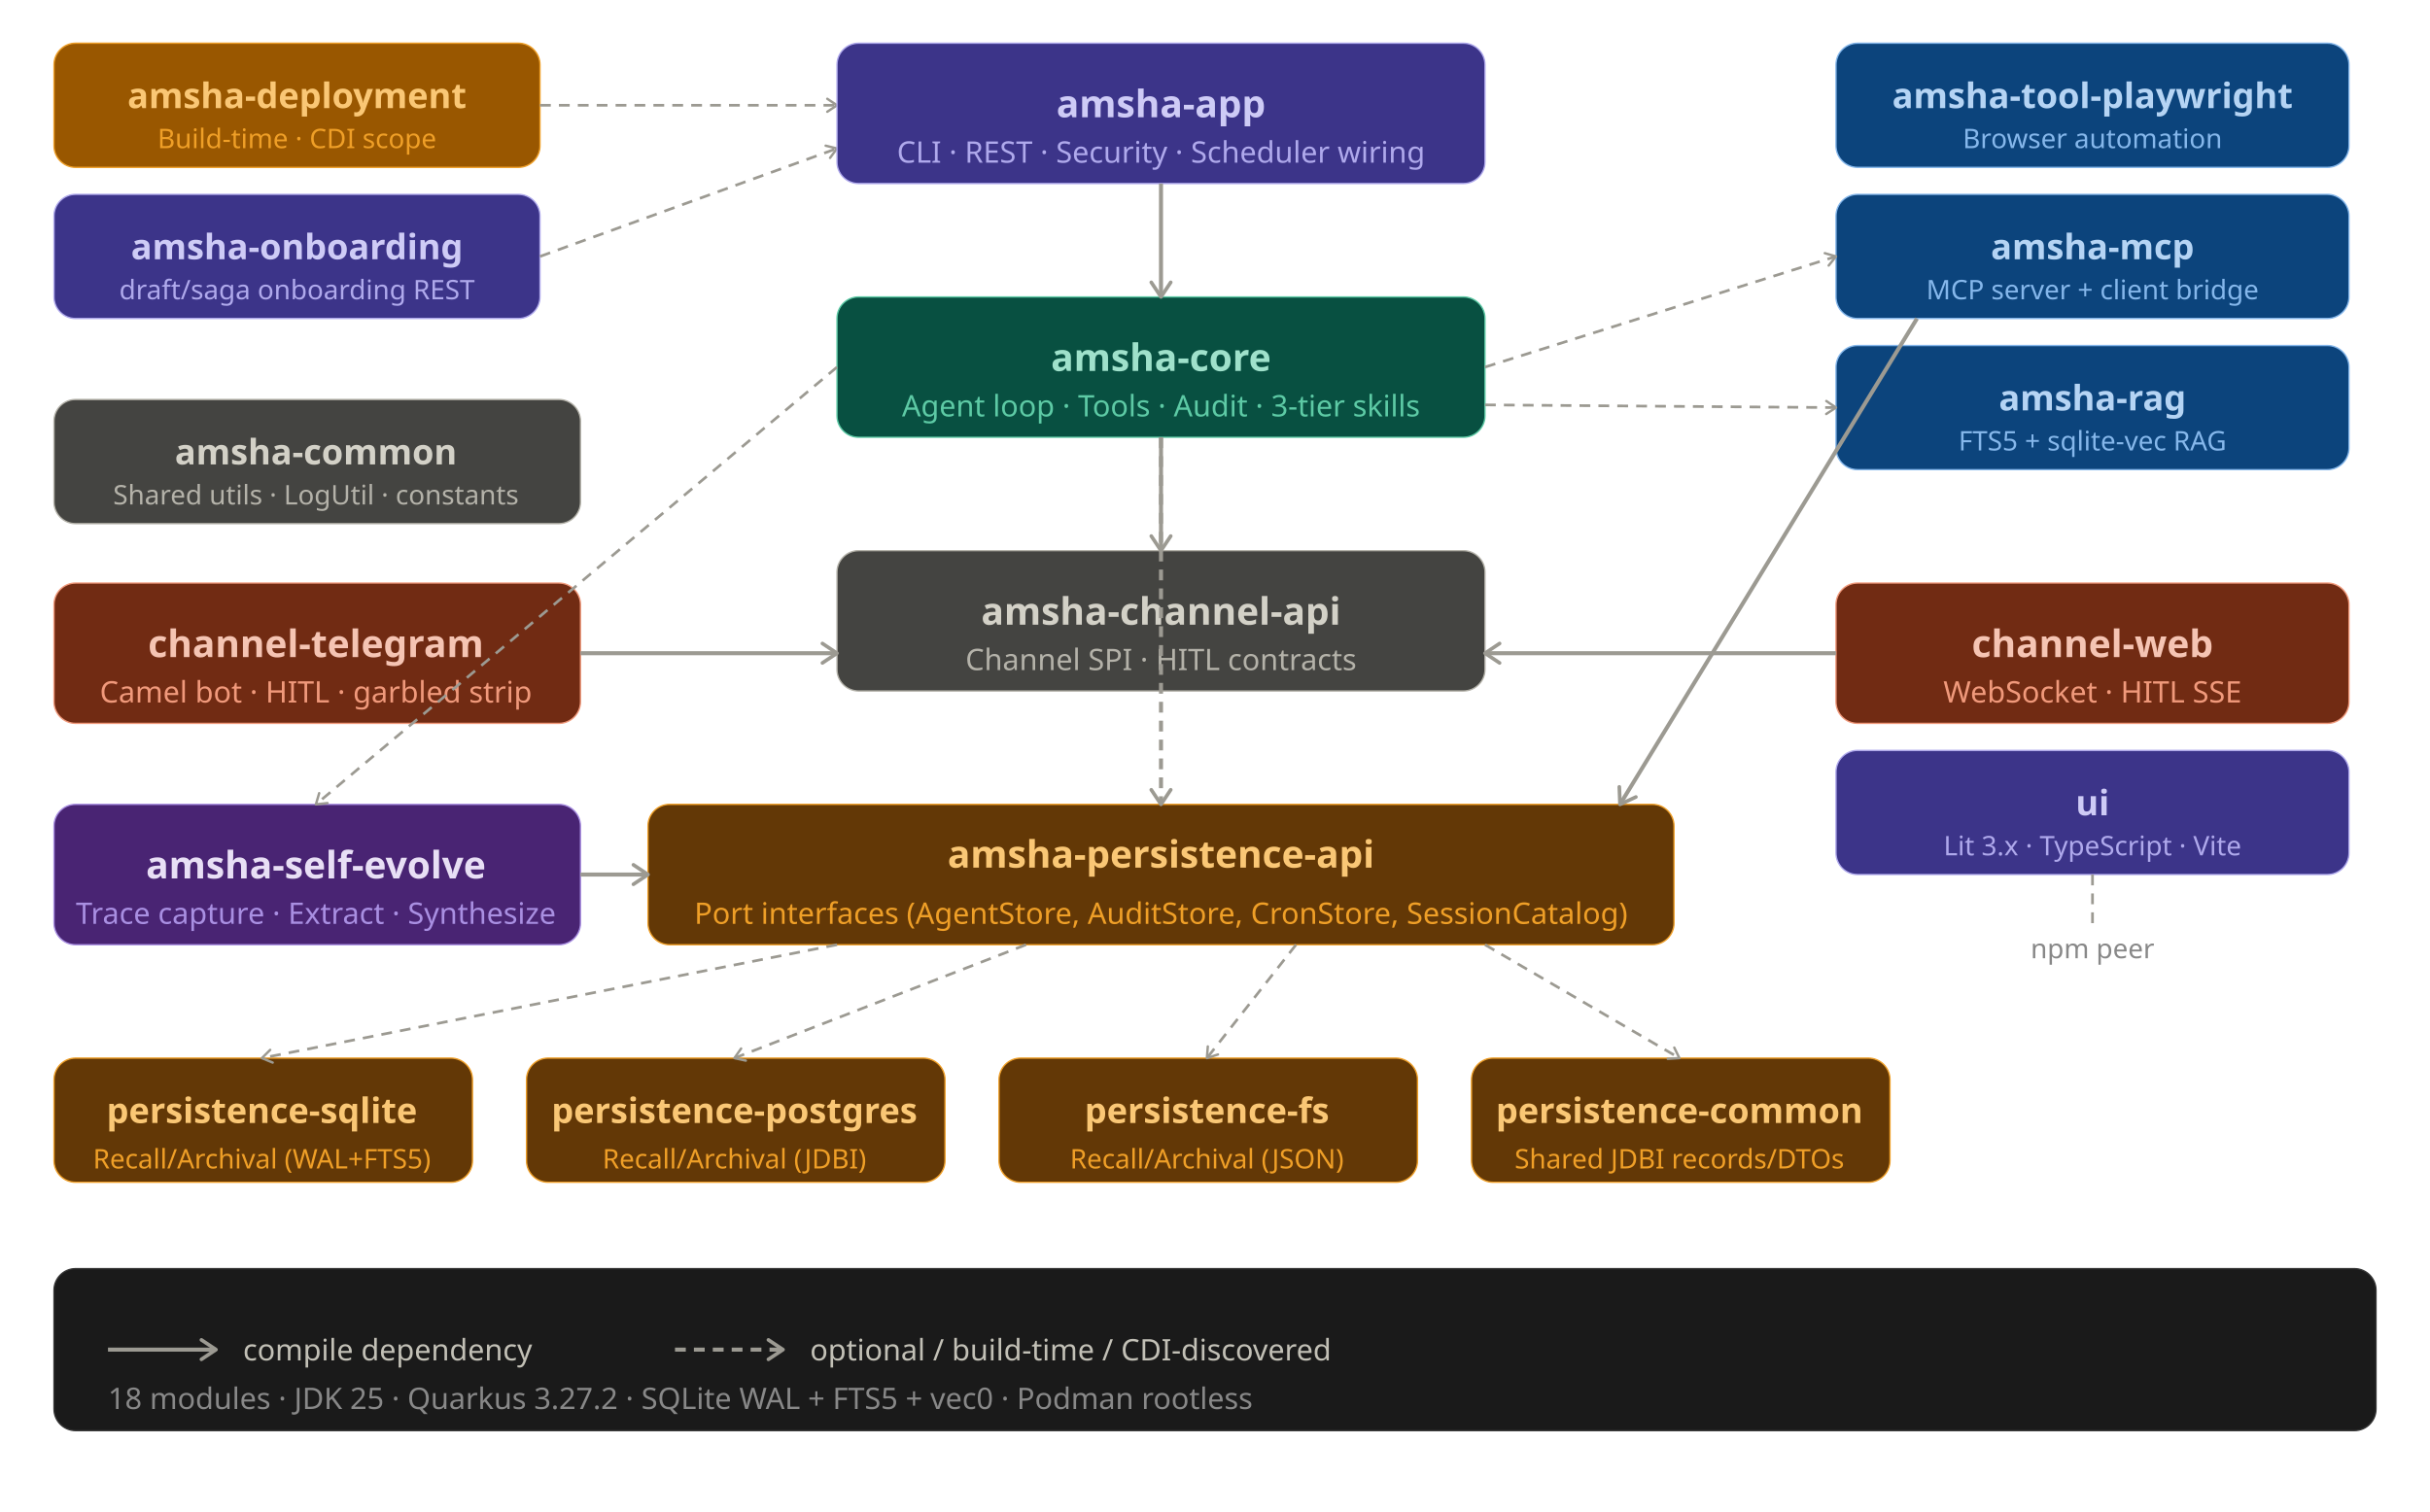
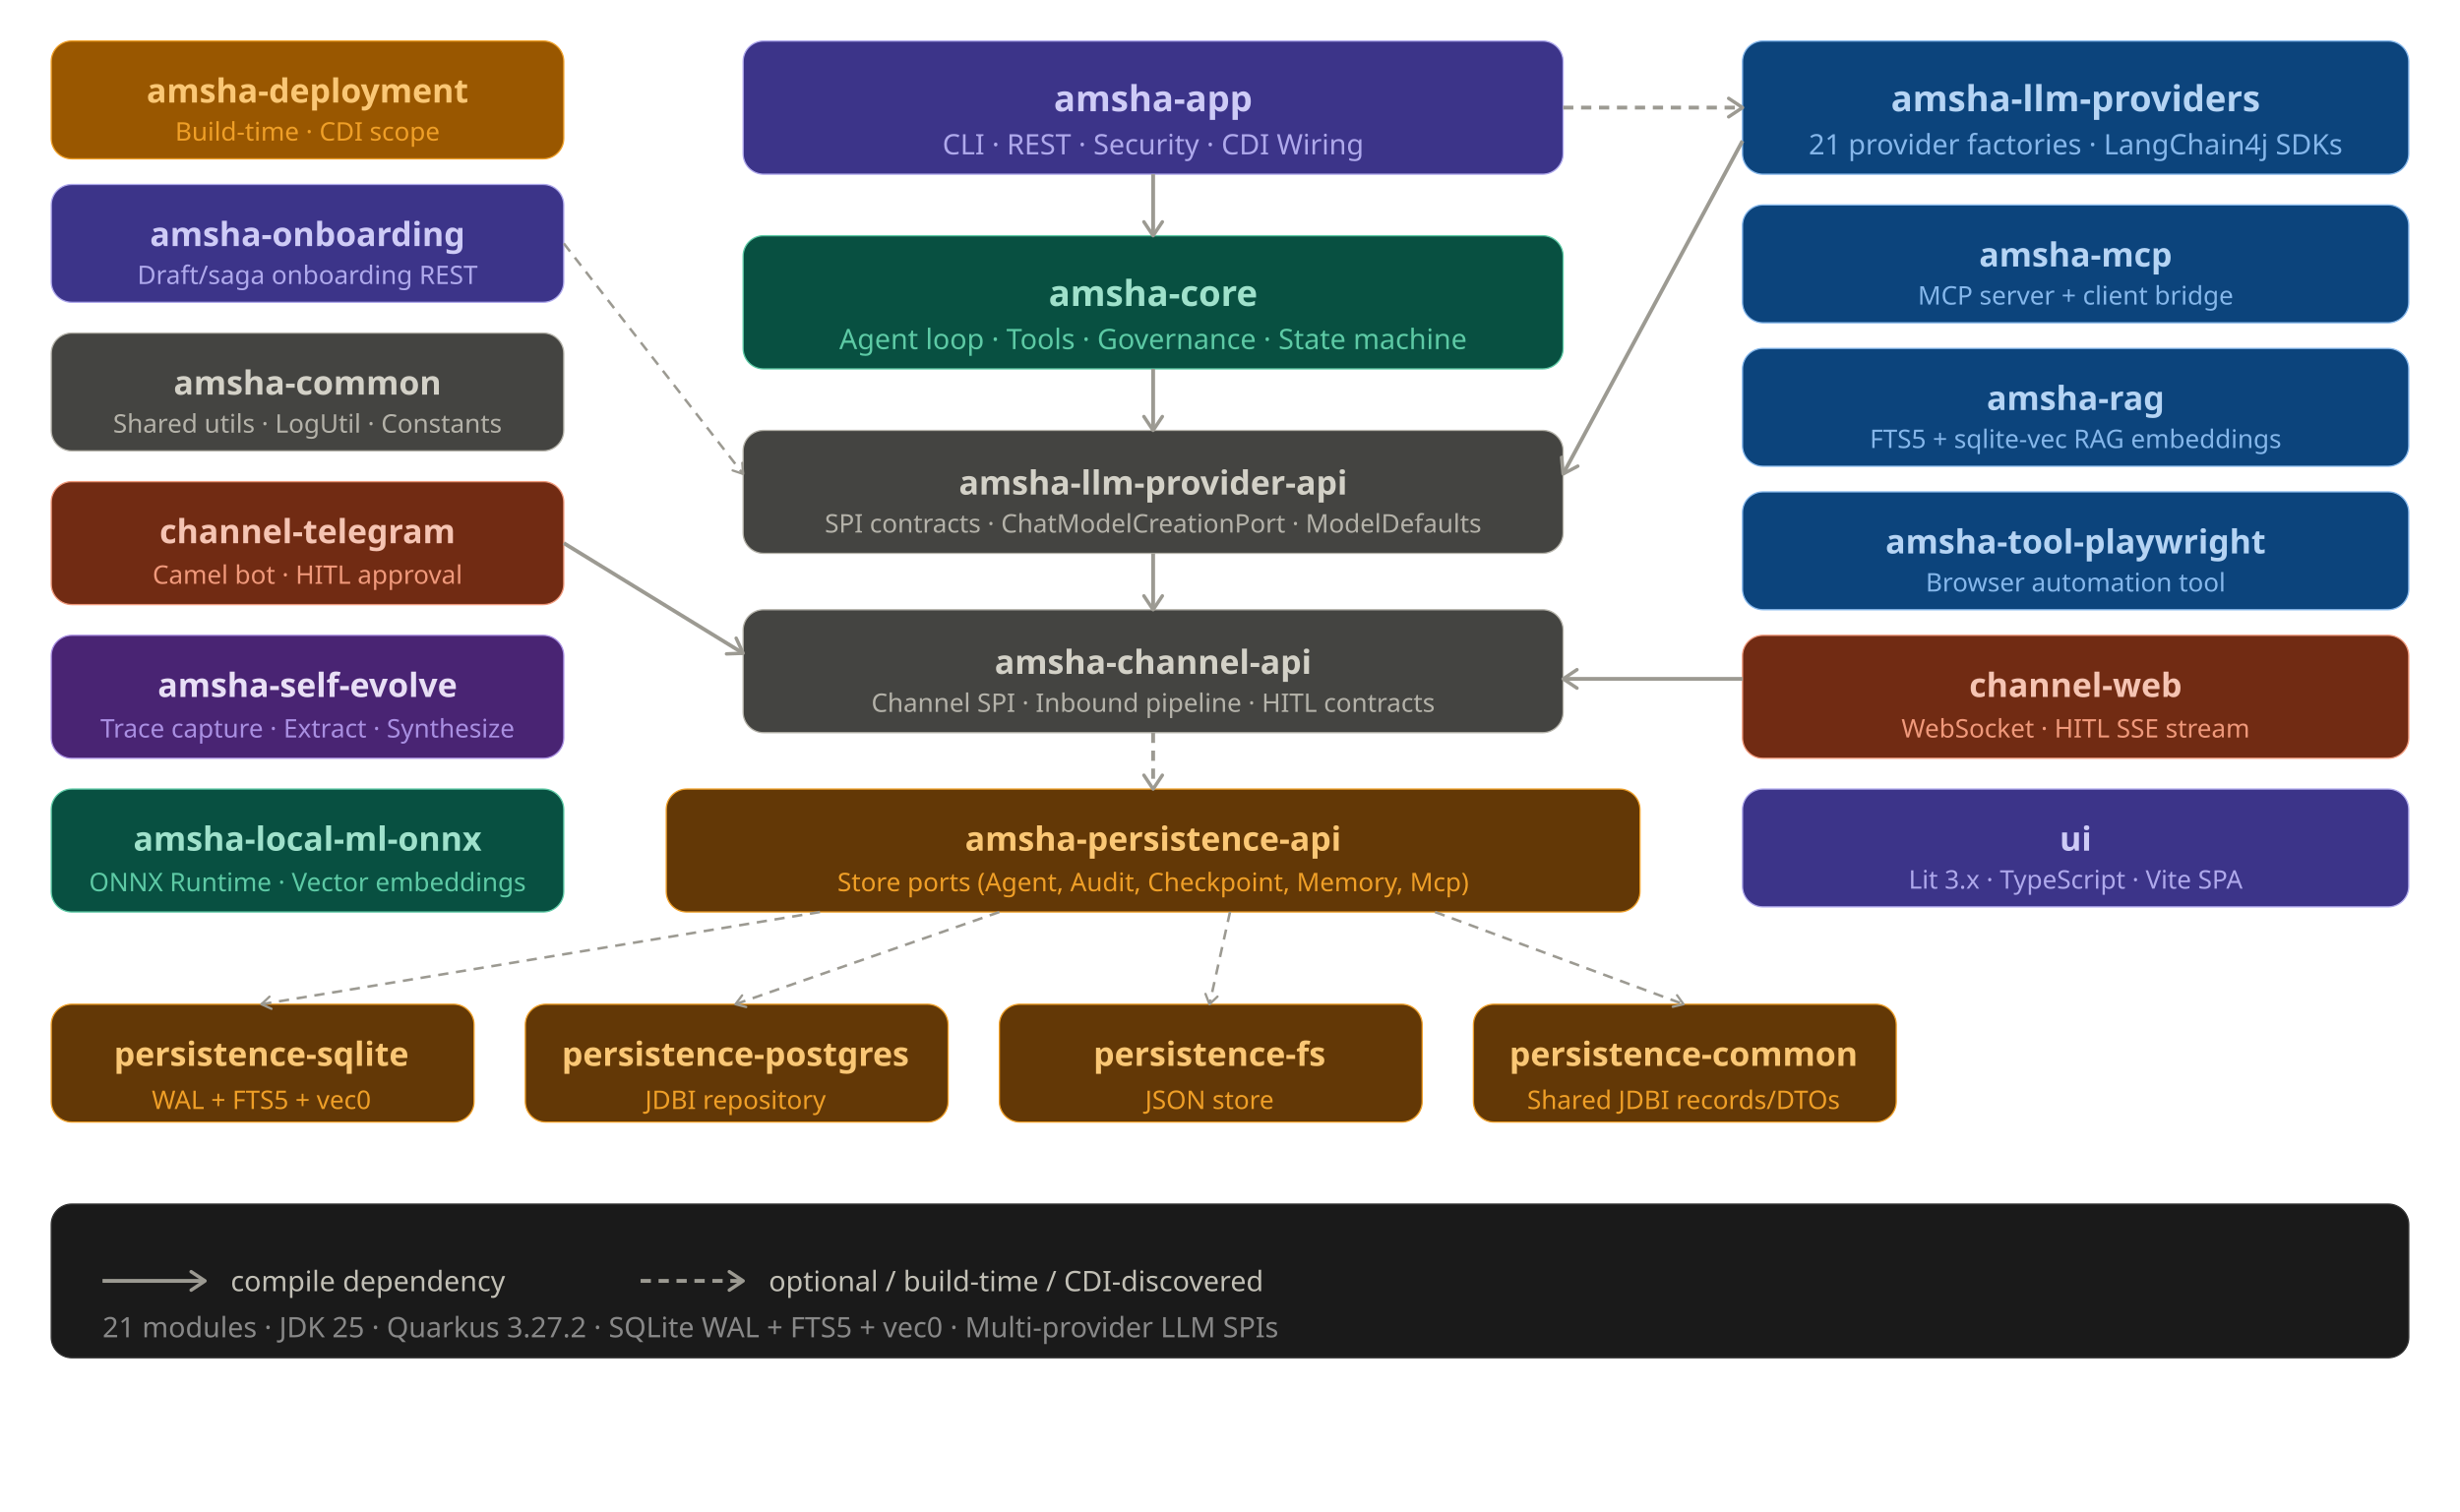
- <svg xmlns="http://www.w3.org/2000/svg" width="100%" viewBox="0 0 900 560">
+ <svg xmlns="http://www.w3.org/2000/svg" width="100%" viewBox="0 0 960 590">
  <defs>
    <marker id="arrow" viewBox="0 0 10 10" refX="8" refY="5" markerWidth="6" markerHeight="6" orient="auto-start-reverse">
      <path d="M2 1L8 5L2 9" fill="none" stroke="context-stroke" stroke-width="1.5" stroke-linecap="round" stroke-linejoin="round" />
    </marker>
  </defs>
  <g font-family="'Segoe UI', system-ui, sans-serif">
-     <rect x="20" y="16" width="180" height="46" rx="8" fill="#995700" stroke="#ef9f27" stroke-width="0.5" />
-     <text x="110" y="35" text-anchor="middle" dominant-baseline="central" font-size="13" font-weight="600" fill="#fac775">amsha-deployment</text>
-     <text x="110" y="51" text-anchor="middle" dominant-baseline="central" font-size="10" fill="#ef9f27">Build-time · CDI scope</text>
-     <rect x="20" y="72" width="180" height="46" rx="8" fill="#3c3489" stroke="#afa9ec" stroke-width="0.5" />
-     <text x="110" y="91" text-anchor="middle" dominant-baseline="central" font-size="13" font-weight="600" fill="#cecbf6">amsha-onboarding</text>
-     <text x="110" y="107" text-anchor="middle" dominant-baseline="central" font-size="10" fill="#afa9ec">draft/saga onboarding REST</text>
-   </g>
-   <line x1="200" y1="39" x2="310" y2="39" stroke="#9c9a92" stroke-width="1" stroke-dasharray="4 3" marker-end="url(#arrow)" />
-   <line x1="200" y1="95" x2="310" y2="55" stroke="#9c9a92" stroke-width="1" stroke-dasharray="4 3" marker-end="url(#arrow)" />
-   <g font-family="'Segoe UI', system-ui, sans-serif">
-     <rect x="680" y="16" width="190" height="46" rx="8" fill="#0c447c" stroke="#85b7eb" stroke-width="0.5" />
-     <text x="775" y="35" text-anchor="middle" dominant-baseline="central" font-size="13" font-weight="600" fill="#b5d4f4">amsha-tool-playwright</text>
-     <text x="775" y="51" text-anchor="middle" dominant-baseline="central" font-size="10" fill="#85b7eb">Browser automation</text>
-     <rect x="680" y="72" width="190" height="46" rx="8" fill="#0c447c" stroke="#85b7eb" stroke-width="0.5" />
-     <text x="775" y="91" text-anchor="middle" dominant-baseline="central" font-size="13" font-weight="600" fill="#b5d4f4">amsha-mcp</text>
-     <text x="775" y="107" text-anchor="middle" dominant-baseline="central" font-size="10" fill="#85b7eb">MCP server + client bridge</text>
-     <rect x="680" y="128" width="190" height="46" rx="8" fill="#0c447c" stroke="#85b7eb" stroke-width="0.5" />
-     <text x="775" y="147" text-anchor="middle" dominant-baseline="central" font-size="13" font-weight="600" fill="#b5d4f4">amsha-rag</text>
-     <text x="775" y="163" text-anchor="middle" dominant-baseline="central" font-size="10" fill="#85b7eb">FTS5 + sqlite-vec RAG</text>
+     <rect x="20" y="16" width="200" height="46" rx="8" fill="#995700" stroke="#ef9f27" stroke-width="0.5" />
+     <text x="120" y="35" text-anchor="middle" dominant-baseline="central" font-size="13" font-weight="600" fill="#fac775">amsha-deployment</text>
+     <text x="120" y="51" text-anchor="middle" dominant-baseline="central" font-size="10" fill="#ef9f27">Build-time · CDI scope</text>
+     <rect x="20" y="72" width="200" height="46" rx="8" fill="#3c3489" stroke="#afa9ec" stroke-width="0.5" />
+     <text x="120" y="91" text-anchor="middle" dominant-baseline="central" font-size="13" font-weight="600" fill="#cecbf6">amsha-onboarding</text>
+     <text x="120" y="107" text-anchor="middle" dominant-baseline="central" font-size="10" fill="#afa9ec">Draft/saga onboarding REST</text>
+     <rect x="20" y="130" width="200" height="46" rx="8" fill="#444441" stroke="#b4b2a9" stroke-width="0.5" />
+     <text x="120" y="149" text-anchor="middle" dominant-baseline="central" font-size="13" font-weight="600" fill="#d3d1c7">amsha-common</text>
+     <text x="120" y="165" text-anchor="middle" dominant-baseline="central" font-size="10" fill="#b4b2a9">Shared utils · LogUtil · Constants</text>
+     <rect x="20" y="188" width="200" height="48" rx="8" fill="#712b13" stroke="#f0997b" stroke-width="0.5" />
+     <text x="120" y="207" text-anchor="middle" dominant-baseline="central" font-size="13" font-weight="600" fill="#f5c4b3">channel-telegram</text>
+     <text x="120" y="224" text-anchor="middle" dominant-baseline="central" font-size="10" fill="#f0997b">Camel bot · HITL approval</text>
+     <rect x="20" y="248" width="200" height="48" rx="8" fill="#492473" stroke="#a98fe2" stroke-width="0.5" />
+     <text x="120" y="267" text-anchor="middle" dominant-baseline="central" font-size="13" font-weight="600" fill="#e8dff5">amsha-self-evolve</text>
+     <text x="120" y="284" text-anchor="middle" dominant-baseline="central" font-size="10" fill="#a98fe2">Trace capture · Extract · Synthesize</text>
+     <rect x="20" y="308" width="200" height="48" rx="8" fill="#085041" stroke="#5dcaa5" stroke-width="0.5" />
+     <text x="120" y="327" text-anchor="middle" dominant-baseline="central" font-size="13" font-weight="600" fill="#9fe1cb">amsha-local-ml-onnx</text>
+     <text x="120" y="344" text-anchor="middle" dominant-baseline="central" font-size="10" fill="#5dcaa5">ONNX Runtime · Vector embeddings</text>
  </g>
  <g font-family="'Segoe UI', system-ui, sans-serif">
-     <rect x="310" y="16" width="240" height="52" rx="8" fill="#3c3489" stroke="#afa9ec" stroke-width="0.5" />
-     <text x="430" y="38" text-anchor="middle" dominant-baseline="central" font-size="14" font-weight="600" fill="#cecbf6">amsha-app</text>
-     <text x="430" y="56" text-anchor="middle" dominant-baseline="central" font-size="11" fill="#afa9ec">CLI · REST · Security · Scheduler wiring</text>
-     <rect x="310" y="110" width="240" height="52" rx="8" fill="#085041" stroke="#5dcaa5" stroke-width="0.5" />
-     <text x="430" y="132" text-anchor="middle" dominant-baseline="central" font-size="14" font-weight="600" fill="#9fe1cb">amsha-core</text>
-     <text x="430" y="150" text-anchor="middle" dominant-baseline="central" font-size="11" fill="#5dcaa5">Agent loop · Tools · Audit · 3-tier skills</text>
-     <rect x="310" y="204" width="240" height="52" rx="8" fill="#444441" stroke="#b4b2a9" stroke-width="0.5" />
-     <text x="430" y="226" text-anchor="middle" dominant-baseline="central" font-size="14" font-weight="600" fill="#d3d1c7">amsha-channel-api</text>
-     <text x="430" y="244" text-anchor="middle" dominant-baseline="central" font-size="11" fill="#b4b2a9">Channel SPI · HITL contracts</text>
-     <rect x="240" y="298" width="380" height="52" rx="8" fill="#633806" stroke="#ef9f27" stroke-width="0.5" />
-     <text x="430" y="316" text-anchor="middle" dominant-baseline="central" font-size="14" font-weight="600" fill="#fac775">amsha-persistence-api</text>
-     <text x="430" y="338" text-anchor="middle" dominant-baseline="central" font-size="11" fill="#ef9f27">Port interfaces (AgentStore, AuditStore, CronStore, SessionCatalog)</text>
+     <rect x="290" y="16" width="320" height="52" rx="8" fill="#3c3489" stroke="#afa9ec" stroke-width="0.5" />
+     <text x="450" y="38" text-anchor="middle" dominant-baseline="central" font-size="14" font-weight="600" fill="#cecbf6">amsha-app</text>
+     <text x="450" y="56" text-anchor="middle" dominant-baseline="central" font-size="11" fill="#afa9ec">CLI · REST · Security · CDI Wiring</text>
+     <rect x="290" y="92" width="320" height="52" rx="8" fill="#085041" stroke="#5dcaa5" stroke-width="0.5" />
+     <text x="450" y="114" text-anchor="middle" dominant-baseline="central" font-size="14" font-weight="600" fill="#9fe1cb">amsha-core</text>
+     <text x="450" y="132" text-anchor="middle" dominant-baseline="central" font-size="11" fill="#5dcaa5">Agent loop · Tools · Governance · State machine</text>
+     <rect x="290" y="168" width="320" height="48" rx="8" fill="#444441" stroke="#b4b2a9" stroke-width="0.5" />
+     <text x="450" y="188" text-anchor="middle" dominant-baseline="central" font-size="13" font-weight="600" fill="#d3d1c7">amsha-llm-provider-api</text>
+     <text x="450" y="204" text-anchor="middle" dominant-baseline="central" font-size="10" fill="#b4b2a9">SPI contracts · ChatModelCreationPort · ModelDefaults</text>
+     <rect x="290" y="238" width="320" height="48" rx="8" fill="#444441" stroke="#b4b2a9" stroke-width="0.5" />
+     <text x="450" y="258" text-anchor="middle" dominant-baseline="central" font-size="13" font-weight="600" fill="#d3d1c7">amsha-channel-api</text>
+     <text x="450" y="274" text-anchor="middle" dominant-baseline="central" font-size="10" fill="#b4b2a9">Channel SPI · Inbound pipeline · HITL contracts</text>
+     <rect x="260" y="308" width="380" height="48" rx="8" fill="#633806" stroke="#ef9f27" stroke-width="0.5" />
+     <text x="450" y="327" text-anchor="middle" dominant-baseline="central" font-size="13" font-weight="600" fill="#fac775">amsha-persistence-api</text>
+     <text x="450" y="344" text-anchor="middle" dominant-baseline="central" font-size="10" fill="#ef9f27">Store ports (Agent, Audit, Checkpoint, Memory, Mcp)</text>
  </g>
  <g font-family="'Segoe UI', system-ui, sans-serif">
-     <rect x="20" y="148" width="195" height="46" rx="8" fill="#444441" stroke="#b4b2a9" stroke-width="0.5" />
-     <text x="117" y="167" text-anchor="middle" dominant-baseline="central" font-size="13" font-weight="600" fill="#d3d1c7">amsha-common</text>
-     <text x="117" y="183" text-anchor="middle" dominant-baseline="central" font-size="10" fill="#b4b2a9">Shared utils · LogUtil · constants</text>
-     <rect x="20" y="216" width="195" height="52" rx="8" fill="#712b13" stroke="#f0997b" stroke-width="0.5" />
-     <text x="117" y="238" text-anchor="middle" dominant-baseline="central" font-size="14" font-weight="600" fill="#f5c4b3">channel-telegram</text>
-     <text x="117" y="256" text-anchor="middle" dominant-baseline="central" font-size="11" fill="#f0997b">Camel bot · HITL · garbled strip</text>
-     <rect x="20" y="298" width="195" height="52" rx="8" fill="#492473" stroke="#a98fe2" stroke-width="0.5" />
-     <text x="117" y="320" text-anchor="middle" dominant-baseline="central" font-size="14" font-weight="600" fill="#e8dff5">amsha-self-evolve</text>
-     <text x="117" y="338" text-anchor="middle" dominant-baseline="central" font-size="11" fill="#a98fe2">Trace capture · Extract · Synthesize</text>
+     <rect x="680" y="16" width="260" height="52" rx="8" fill="#0c447c" stroke="#85b7eb" stroke-width="0.5" />
+     <text x="810" y="38" text-anchor="middle" dominant-baseline="central" font-size="14" font-weight="600" fill="#b5d4f4">amsha-llm-providers</text>
+     <text x="810" y="56" text-anchor="middle" dominant-baseline="central" font-size="11" fill="#85b7eb">21 provider factories · LangChain4j SDKs</text>
+     <rect x="680" y="80" width="260" height="46" rx="8" fill="#0c447c" stroke="#85b7eb" stroke-width="0.5" />
+     <text x="810" y="99" text-anchor="middle" dominant-baseline="central" font-size="13" font-weight="600" fill="#b5d4f4">amsha-mcp</text>
+     <text x="810" y="115" text-anchor="middle" dominant-baseline="central" font-size="10" fill="#85b7eb">MCP server + client bridge</text>
+     <rect x="680" y="136" width="260" height="46" rx="8" fill="#0c447c" stroke="#85b7eb" stroke-width="0.5" />
+     <text x="810" y="155" text-anchor="middle" dominant-baseline="central" font-size="13" font-weight="600" fill="#b5d4f4">amsha-rag</text>
+     <text x="810" y="171" text-anchor="middle" dominant-baseline="central" font-size="10" fill="#85b7eb">FTS5 + sqlite-vec RAG embeddings</text>
+     <rect x="680" y="192" width="260" height="46" rx="8" fill="#0c447c" stroke="#85b7eb" stroke-width="0.5" />
+     <text x="810" y="211" text-anchor="middle" dominant-baseline="central" font-size="13" font-weight="600" fill="#b5d4f4">amsha-tool-playwright</text>
+     <text x="810" y="227" text-anchor="middle" dominant-baseline="central" font-size="10" fill="#85b7eb">Browser automation tool</text>
+     <rect x="680" y="248" width="260" height="48" rx="8" fill="#712b13" stroke="#f0997b" stroke-width="0.5" />
+     <text x="810" y="267" text-anchor="middle" dominant-baseline="central" font-size="13" font-weight="600" fill="#f5c4b3">channel-web</text>
+     <text x="810" y="284" text-anchor="middle" dominant-baseline="central" font-size="10" fill="#f0997b">WebSocket · HITL SSE stream</text>
+     <rect x="680" y="308" width="260" height="46" rx="8" fill="#3c3489" stroke="#afa9ec" stroke-width="0.5" />
+     <text x="810" y="327" text-anchor="middle" dominant-baseline="central" font-size="13" font-weight="600" fill="#cecbf6">ui</text>
+     <text x="810" y="343" text-anchor="middle" dominant-baseline="central" font-size="10" fill="#afa9ec">Lit 3.x · TypeScript · Vite SPA</text>
  </g>
  <g font-family="'Segoe UI', system-ui, sans-serif">
-     <rect x="680" y="216" width="190" height="52" rx="8" fill="#712b13" stroke="#f0997b" stroke-width="0.5" />
-     <text x="775" y="238" text-anchor="middle" dominant-baseline="central" font-size="14" font-weight="600" fill="#f5c4b3">channel-web</text>
-     <text x="775" y="256" text-anchor="middle" dominant-baseline="central" font-size="11" fill="#f0997b">WebSocket · HITL SSE</text>
-     <rect x="680" y="278" width="190" height="46" rx="8" fill="#3c3489" stroke="#afa9ec" stroke-width="0.5" />
-     <text x="775" y="297" text-anchor="middle" dominant-baseline="central" font-size="13" font-weight="600" fill="#cecbf6">ui</text>
-     <text x="775" y="313" text-anchor="middle" dominant-baseline="central" font-size="10" fill="#afa9ec">Lit 3.x · TypeScript · Vite</text>
+     <rect x="20" y="392" width="165" height="46" rx="8" fill="#633806" stroke="#ef9f27" stroke-width="0.5" />
+     <text x="102" y="411" text-anchor="middle" dominant-baseline="central" font-size="13" font-weight="600" fill="#fac775">persistence-sqlite</text>
+     <text x="102" y="429" text-anchor="middle" dominant-baseline="central" font-size="10" fill="#ef9f27">WAL + FTS5 + vec0</text>
+     <rect x="205" y="392" width="165" height="46" rx="8" fill="#633806" stroke="#ef9f27" stroke-width="0.5" />
+     <text x="287" y="411" text-anchor="middle" dominant-baseline="central" font-size="13" font-weight="600" fill="#fac775">persistence-postgres</text>
+     <text x="287" y="429" text-anchor="middle" dominant-baseline="central" font-size="10" fill="#ef9f27">JDBI repository</text>
+     <rect x="390" y="392" width="165" height="46" rx="8" fill="#633806" stroke="#ef9f27" stroke-width="0.5" />
+     <text x="472" y="411" text-anchor="middle" dominant-baseline="central" font-size="13" font-weight="600" fill="#fac775">persistence-fs</text>
+     <text x="472" y="429" text-anchor="middle" dominant-baseline="central" font-size="10" fill="#ef9f27">JSON store</text>
+     <rect x="575" y="392" width="165" height="46" rx="8" fill="#633806" stroke="#ef9f27" stroke-width="0.5" />
+     <text x="657" y="411" text-anchor="middle" dominant-baseline="central" font-size="13" font-weight="600" fill="#fac775">persistence-common</text>
+     <text x="657" y="429" text-anchor="middle" dominant-baseline="central" font-size="10" fill="#ef9f27">Shared JDBI records/DTOs</text>
  </g>
-   <g font-family="'Segoe UI', system-ui, sans-serif">
-     <rect x="20" y="392" width="155" height="46" rx="8" fill="#633806" stroke="#ef9f27" stroke-width="0.5" />
-     <text x="97" y="411" text-anchor="middle" dominant-baseline="central" font-size="13" font-weight="600" fill="#fac775">persistence-sqlite</text>
-     <text x="97" y="429" text-anchor="middle" dominant-baseline="central" font-size="10" fill="#ef9f27">Recall/Archival (WAL+FTS5)</text>
-     <rect x="195" y="392" width="155" height="46" rx="8" fill="#633806" stroke="#ef9f27" stroke-width="0.5" />
-     <text x="272" y="411" text-anchor="middle" dominant-baseline="central" font-size="13" font-weight="600" fill="#fac775">persistence-postgres</text>
-     <text x="272" y="429" text-anchor="middle" dominant-baseline="central" font-size="10" fill="#ef9f27">Recall/Archival (JDBI)</text>
-     <rect x="370" y="392" width="155" height="46" rx="8" fill="#633806" stroke="#ef9f27" stroke-width="0.5" />
-     <text x="447" y="411" text-anchor="middle" dominant-baseline="central" font-size="13" font-weight="600" fill="#fac775">persistence-fs</text>
-     <text x="447" y="429" text-anchor="middle" dominant-baseline="central" font-size="10" fill="#ef9f27">Recall/Archival (JSON)</text>
-     <rect x="545" y="392" width="155" height="46" rx="8" fill="#633806" stroke="#ef9f27" stroke-width="0.5" />
-     <text x="622" y="411" text-anchor="middle" dominant-baseline="central" font-size="13" font-weight="600" fill="#fac775">persistence-common</text>
-     <text x="622" y="429" text-anchor="middle" dominant-baseline="central" font-size="10" fill="#ef9f27">Shared JDBI records/DTOs</text>
-   </g>
-   <line x1="430" y1="68" x2="430" y2="110" stroke="#9c9a92" stroke-width="1.5" marker-end="url(#arrow)" />
-   <line x1="430" y1="162" x2="430" y2="204" stroke="#9c9a92" stroke-width="1.5" marker-end="url(#arrow)" />
-   <line x1="215" y1="242" x2="310" y2="242" stroke="#9c9a92" stroke-width="1.5" marker-end="url(#arrow)" />
-   <line x1="680" y1="242" x2="550" y2="242" stroke="#9c9a92" stroke-width="1.5" marker-end="url(#arrow)" />
-   <line x1="775" y1="324" x2="775" y2="342" stroke="#9c9a92" stroke-width="1" stroke-dasharray="4 3" />
-   <text x="775" y="355" text-anchor="middle" font-size="10" fill="#888" font-family="'Segoe UI', system-ui, sans-serif">npm peer</text>
-   <line x1="430" y1="162" x2="430" y2="298" stroke="#9c9a92" stroke-width="1.5" stroke-dasharray="4 3" marker-end="url(#arrow)" />
-   <line x1="310" y1="350" x2="97" y2="392" stroke="#9c9a92" stroke-width="1" stroke-dasharray="4 3" marker-end="url(#arrow)" />
-   <line x1="380" y1="350" x2="272" y2="392" stroke="#9c9a92" stroke-width="1" stroke-dasharray="4 3" marker-end="url(#arrow)" />
-   <line x1="480" y1="350" x2="447" y2="392" stroke="#9c9a92" stroke-width="1" stroke-dasharray="4 3" marker-end="url(#arrow)" />
-   <line x1="550" y1="350" x2="622" y2="392" stroke="#9c9a92" stroke-width="1" stroke-dasharray="4 3" marker-end="url(#arrow)" />
-   <line x1="550" y1="136" x2="680" y2="95" stroke="#9c9a92" stroke-width="1" stroke-dasharray="4 3" marker-end="url(#arrow)" />
-   <line x1="710" y1="118" x2="600" y2="298" stroke="#9c9a92" stroke-width="1.5" marker-end="url(#arrow)" />
-   <line x1="550" y1="150" x2="680" y2="151" stroke="#9c9a92" stroke-width="1" stroke-dasharray="4 3" marker-end="url(#arrow)" />
-   <line x1="310" y1="136" x2="117" y2="298" stroke="#9c9a92" stroke-width="1" stroke-dasharray="4 3" marker-end="url(#arrow)" />
-   <line x1="215" y1="324" x2="240" y2="324" stroke="#9c9a92" stroke-width="1.5" marker-end="url(#arrow)" />
+   <line x1="450" y1="68" x2="450" y2="92" stroke="#9c9a92" stroke-width="1.5" marker-end="url(#arrow)" />
+   <line x1="450" y1="144" x2="450" y2="168" stroke="#9c9a92" stroke-width="1.5" marker-end="url(#arrow)" />
+   <line x1="450" y1="216" x2="450" y2="238" stroke="#9c9a92" stroke-width="1.5" marker-end="url(#arrow)" />
+   <line x1="610" y1="42" x2="680" y2="42" stroke="#9c9a92" stroke-width="1.5" stroke-dasharray="4 3" marker-end="url(#arrow)" />
+   <line x1="680" y1="55" x2="610" y2="185" stroke="#9c9a92" stroke-width="1.5" marker-end="url(#arrow)" />
+   <line x1="220" y1="95" x2="290" y2="185" stroke="#9c9a92" stroke-width="1" stroke-dasharray="4 3" marker-end="url(#arrow)" />
+   <line x1="220" y1="212" x2="290" y2="255" stroke="#9c9a92" stroke-width="1.5" marker-end="url(#arrow)" />
+   <line x1="680" y1="265" x2="610" y2="265" stroke="#9c9a92" stroke-width="1.5" marker-end="url(#arrow)" />
+   <line x1="450" y1="286" x2="450" y2="308" stroke="#9c9a92" stroke-width="1.5" stroke-dasharray="4 3" marker-end="url(#arrow)" />
+   <line x1="320" y1="356" x2="102" y2="392" stroke="#9c9a92" stroke-width="1" stroke-dasharray="4 3" marker-end="url(#arrow)" />
+   <line x1="390" y1="356" x2="287" y2="392" stroke="#9c9a92" stroke-width="1" stroke-dasharray="4 3" marker-end="url(#arrow)" />
+   <line x1="480" y1="356" x2="472" y2="392" stroke="#9c9a92" stroke-width="1" stroke-dasharray="4 3" marker-end="url(#arrow)" />
+   <line x1="560" y1="356" x2="657" y2="392" stroke="#9c9a92" stroke-width="1" stroke-dasharray="4 3" marker-end="url(#arrow)" />
  <g font-family="'Segoe UI', system-ui, sans-serif" font-size="11" fill="#c2c0b6">
-     <rect x="20" y="470" width="860" height="60" rx="8" fill="#1a1a1a" stroke="#333" stroke-width="0.5" />
+     <rect x="20" y="470" width="920" height="60" rx="8" fill="#1a1a1a" stroke="#333" stroke-width="0.5" />
    <line x1="40" y1="500" x2="80" y2="500" stroke="#9c9a92" stroke-width="1.5" marker-end="url(#arrow)" />
    <text x="90" y="504" fill="#c2c0b6">compile dependency</text>
    <line x1="250" y1="500" x2="290" y2="500" stroke="#9c9a92" stroke-width="1.5" stroke-dasharray="4 3" marker-end="url(#arrow)" />
    <text x="300" y="504" fill="#c2c0b6">optional / build-time / CDI-discovered</text>
-     <text x="40" y="522" fill="#888">18 modules · JDK 25 · Quarkus 3.27.2 · SQLite WAL + FTS5 + vec0 · Podman rootless</text>
+     <text x="40" y="522" fill="#888">21 modules · JDK 25 · Quarkus 3.27.2 · SQLite WAL + FTS5 + vec0 · Multi-provider LLM SPIs</text>
  </g>
</svg>
